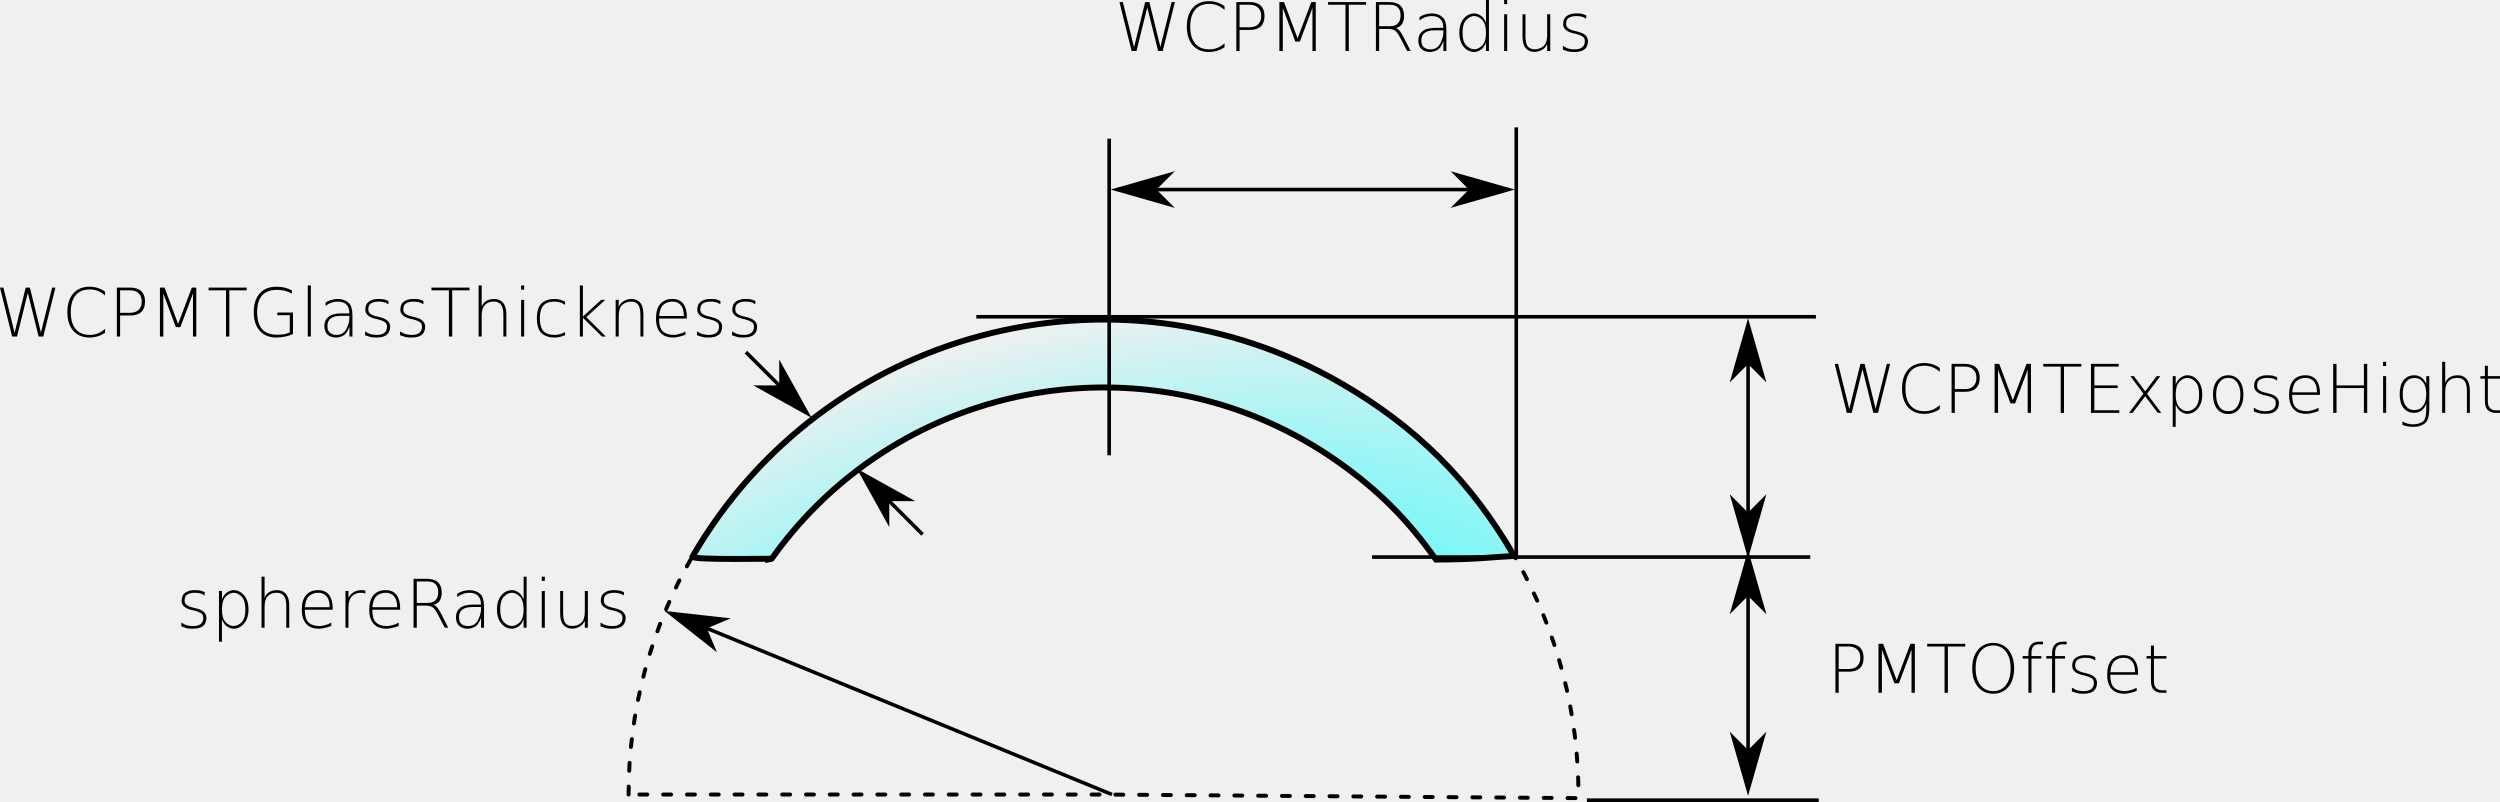
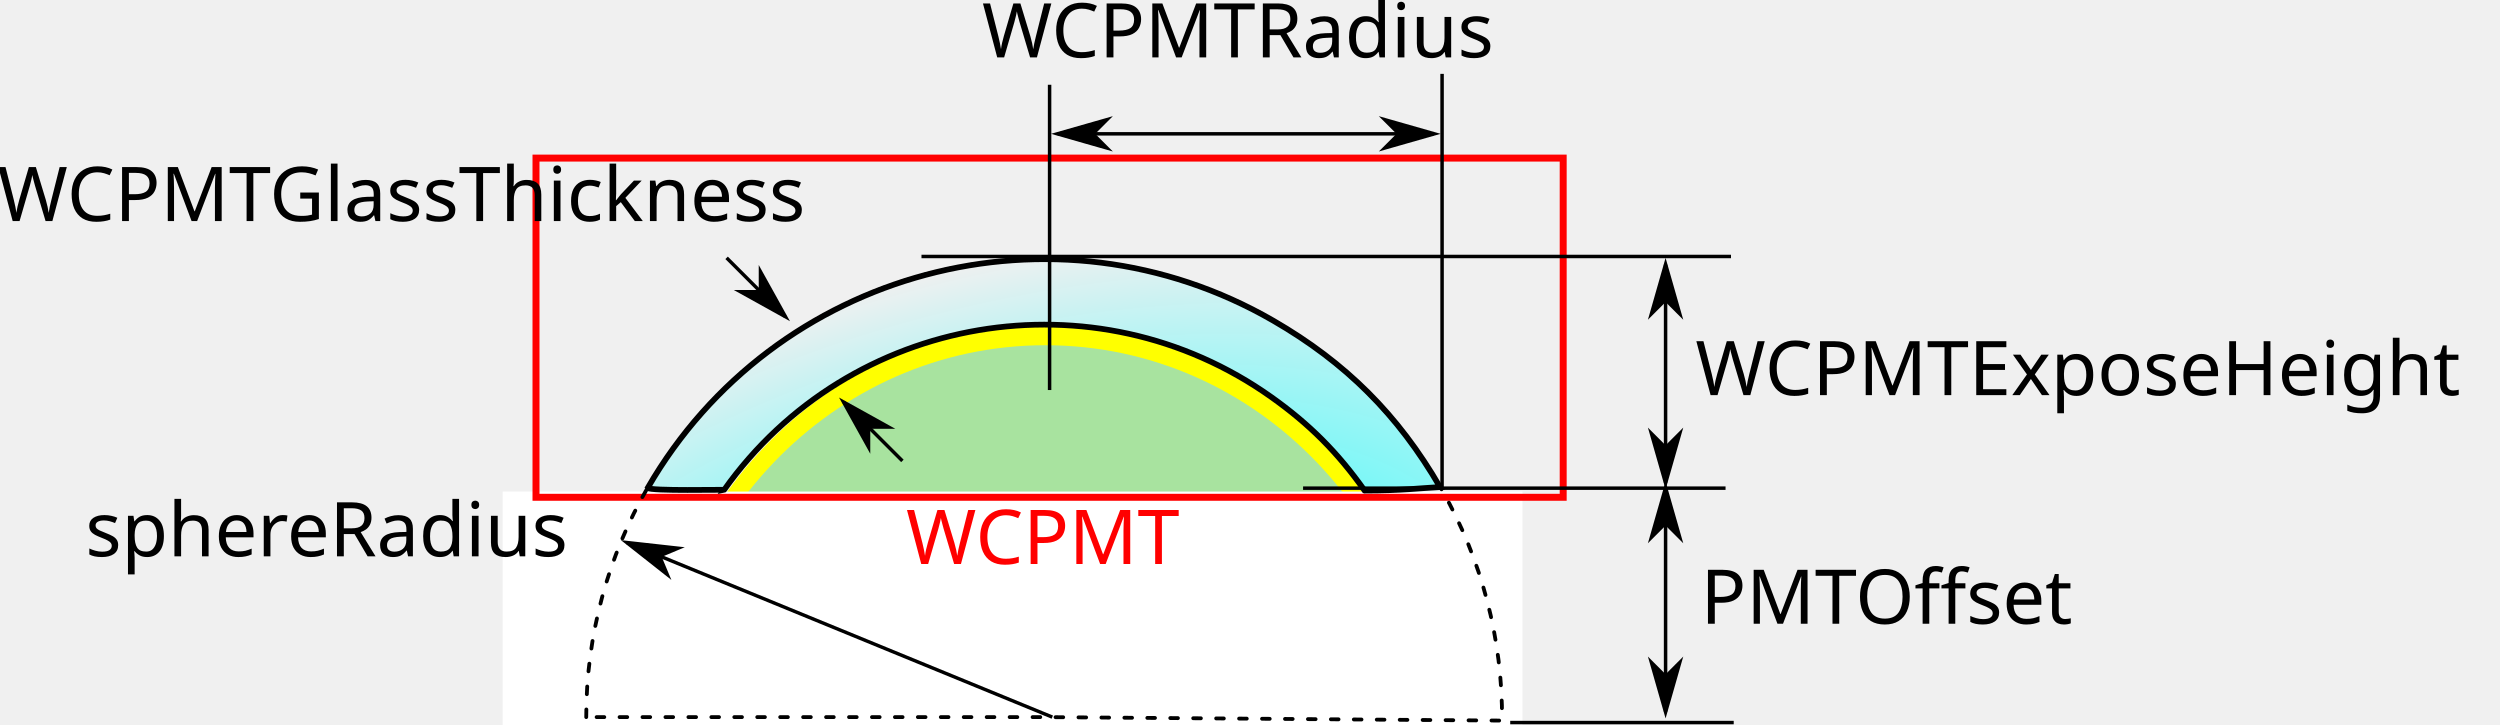
- <svg xmlns="http://www.w3.org/2000/svg" xmlns:xlink="http://www.w3.org/1999/xlink" width="446.658" height="143.285" id="svg21684" version="1.0">
+ <svg xmlns="http://www.w3.org/2000/svg" xmlns:xlink="http://www.w3.org/1999/xlink" version="1.0" width="463.265" height="134.218" id="svg21684">
  <defs id="defs3">
-     <marker orient="auto" refY="0" refX="0" id="Arrow1Lstart" style="overflow:visible">
-       <path id="path3539" d="M 0,0 L 5,-5 L -12.5,0 L 5,5 L 0,0 z" style="fill-rule:evenodd;stroke:#000000;stroke-width:1pt;marker-start:none" transform="matrix(0.8,0,0,0.8,10,0)" />
+     <marker refX="0" refY="0" orient="auto" id="Arrow1Lstart" style="overflow:visible">
+       <path d="M 0,0 5,-5 -12.5,0 5,5 0,0 z" transform="matrix(0.8,0,0,0.8,10,0)" id="path3539" style="fill-rule:evenodd;stroke:#000000;stroke-width:1pt;marker-start:none" />
    </marker>
-     <marker orient="auto" refY="0" refX="0" id="Arrow1Lend" style="overflow:visible">
-       <path id="path3542" d="M 0,0 L 5,-5 L -12.5,0 L 5,5 L 0,0 z" style="fill-rule:evenodd;stroke:#000000;stroke-width:1pt;marker-start:none" transform="matrix(-0.8,0,0,-0.8,-10,0)" />
+     <marker refX="0" refY="0" orient="auto" id="Arrow1Lend" style="overflow:visible">
+       <path d="M 0,0 5,-5 -12.5,0 5,5 0,0 z" transform="matrix(-0.8,0,0,-0.8,-10,0)" id="path3542" style="fill-rule:evenodd;stroke:#000000;stroke-width:1pt;marker-start:none" />
    </marker>
    <linearGradient id="linearGradient22216">
-       <stop style="stop-color:#00ffff;stop-opacity:1;" offset="0" id="stop22218" />
-       <stop style="stop-color:#00ffff;stop-opacity:0;" offset="1" id="stop22220" />
+       <stop id="stop22218" style="stop-color:#00ffff;stop-opacity:1" offset="0" />
+       <stop id="stop22220" style="stop-color:#00ffff;stop-opacity:0" offset="1" />
    </linearGradient>
-     <radialGradient xlink:href="#linearGradient22216" id="radialGradient22222" cx="256.687" cy="-21.316" fx="256.687" fy="-21.316" r="73.94" gradientTransform="matrix(1.989339,-0.4854115,0.2559118,1.048933,-253.6961,349.277)" gradientUnits="userSpaceOnUse" />
+     <radialGradient cx="256.687" cy="-21.316" r="73.94" fx="256.687" fy="-21.316" id="radialGradient22222" xlink:href="#linearGradient22216" gradientUnits="userSpaceOnUse" gradientTransform="matrix(1.989339,-0.4854115,0.2559118,1.048933,-253.6961,349.277)" />
+     <radialGradient xlink:href="#linearGradient22216" id="radialGradient3663" gradientUnits="userSpaceOnUse" gradientTransform="matrix(1.989339,-0.4854115,0.2559118,1.048933,-311.7396,274.2875)" cx="256.687" cy="-21.316" fx="256.687" fy="-21.316" r="73.94" />
  </defs>
-   <g id="layer1" transform="translate(-54.37012,-65.92241)">
-     <path style="fill:none;fill-opacity:1;stroke:#ff0000;stroke-width:3.125;stroke-linecap:round;stroke-miterlimit:4;stroke-dasharray:none;stroke-dashoffset:0;stroke-opacity:1" id="path22203" d="M 169.706,-17.894 A 0,4.546 0 0 1 169.706,-17.894 L 169.706,-17.894 z" />
-     <path style="fill:none;fill-opacity:1;stroke:#000000;stroke-width:0.709;stroke-linecap:round;stroke-miterlimit:4;stroke-dasharray:1.417, 2.835;stroke-dashoffset:0;stroke-opacity:1" id="path22205" d="M 186.878,361.418 A 84.853,84.853 0 1 1 356.581,362.062 L 271.731,361.418 z" transform="translate(-20.20305,-153.5432)" />
-     <path id="path22207" style="fill:url(#radialGradient22222);fill-opacity:1;stroke:#000000;stroke-width:1.063;stroke-linecap:round;stroke-miterlimit:4;stroke-dashoffset:0;stroke-opacity:1" d="M 310.922,165.896 C 317.931,165.883 321.068,165.448 324.895,165.245 C 317.105,151.838 307.437,142.189 294.015,134.425 C 253.471,110.972 201.531,124.843 178.078,165.388 C 178.364,166.031 192.72,165.678 192.223,165.772 C 215.464,133.035 260.895,125.328 293.631,148.569 C 300.679,153.573 305.933,158.838 310.922,165.896 z" />
-     <path style="fill:none;fill-rule:evenodd;stroke:#000000;stroke-width:0.645;stroke-linecap:butt;stroke-linejoin:miter;marker-end:url(#Arrow1Lend);stroke-miterlimit:4;stroke-dasharray:none;stroke-opacity:1" d="M 253.043,207.875 L 174.251,175.55" id="path22224" />
-     <path style="fill:none;fill-rule:evenodd;stroke:#000000;stroke-width:0.645;stroke-linecap:butt;stroke-linejoin:miter;stroke-miterlimit:4;stroke-dasharray:none;stroke-opacity:1" d="M 299.51,165.448 L 377.797,165.448" id="path22745" />
-     <path style="fill:none;fill-rule:evenodd;stroke:#000000;stroke-width:0.645;stroke-linecap:butt;stroke-linejoin:miter;stroke-miterlimit:4;stroke-dasharray:none;stroke-opacity:1" d="M 228.8,122.517 L 378.807,122.517" id="path22747" />
-     <path style="fill:none;fill-rule:evenodd;stroke:#000000;stroke-width:0.645;stroke-linecap:butt;stroke-linejoin:miter;marker-start:url(#Arrow1Lstart);marker-end:url(#Arrow1Lend);stroke-miterlimit:4;stroke-dasharray:none;stroke-opacity:1" d="M 366.685,124.032 L 366.685,164.438" id="path22749" />
-     <path style="fill:none;fill-rule:evenodd;stroke:#000000;stroke-width:0.645;stroke-linecap:butt;stroke-linejoin:miter;stroke-miterlimit:4;stroke-dasharray:none;stroke-opacity:1" d="M 337.896,208.885 L 379.312,208.885" id="path23795" />
-     <path id="path23797" d="M 366.685,165.448 L 366.685,206.864" style="fill:none;fill-rule:evenodd;stroke:#000000;stroke-width:0.645;stroke-linecap:butt;stroke-linejoin:miter;marker-start:url(#Arrow1Lstart);marker-end:url(#Arrow1Lend);stroke-miterlimit:4;stroke-dasharray:none;stroke-opacity:1" />
-     <path style="fill:none;fill-rule:evenodd;stroke:#000000;stroke-width:0.645;stroke-linecap:butt;stroke-linejoin:miter;stroke-miterlimit:4;stroke-dasharray:none;stroke-opacity:1" d="M 252.538,147.266 L 252.538,90.697" id="path23799" />
-     <path style="fill:none;fill-rule:evenodd;stroke:#000000;stroke-width:0.645;stroke-linecap:butt;stroke-linejoin:miter;stroke-miterlimit:4;stroke-dasharray:none;stroke-opacity:1" d="M 325.269,165.448 L 325.269,88.677" id="path23801" />
-     <path style="fill:none;fill-rule:evenodd;stroke:#000000;stroke-width:0.645;stroke-linecap:butt;stroke-linejoin:miter;marker-start:url(#Arrow1Lstart);marker-end:url(#Arrow1Lend);stroke-miterlimit:4;stroke-dasharray:none;stroke-opacity:1" d="M 254.053,99.788 L 323.754,99.788" id="path23803" />
-     <path style="fill:none;fill-rule:evenodd;stroke:#000000;stroke-width:0.645;stroke-linecap:butt;stroke-linejoin:miter;marker-start:none;marker-end:url(#Arrow1Lend);stroke-miterlimit:4;stroke-dasharray:none;stroke-opacity:1" d="M 219.203,161.408 L 208.344,150.548" id="path25368" />
-     <use x="0" y="0" xlink:href="#path25368" id="use26933" transform="matrix(-1,0,0,-1,406.8389,290.2379)" width="744.094" height="1052.362" />
-     <text xml:space="preserve" style="font-size:12px;font-style:normal;font-variant:normal;font-weight:200;font-stretch:normal;text-align:start;line-height:125%;writing-mode:lr-tb;text-anchor:start;fill:#000000;fill-opacity:1;stroke:none;stroke-width:1px;stroke-linecap:butt;stroke-linejoin:miter;stroke-opacity:1;font-family:DejaVu Sans;-inkscape-font-specification:DejaVu Sans Ultra-Light" x="381.333" y="139.689" id="text26935">
-       <tspan id="tspan26937" x="381.333" y="139.689">WCPMTExposeHight</tspan>
-     </text>
-     <text id="text26939" y="189.692" x="380.828" style="font-size:12px;font-style:normal;font-variant:normal;font-weight:200;font-stretch:normal;text-align:start;line-height:125%;writing-mode:lr-tb;text-anchor:start;fill:#000000;fill-opacity:1;stroke:none;stroke-width:1px;stroke-linecap:butt;stroke-linejoin:miter;stroke-opacity:1;font-family:DejaVu Sans;-inkscape-font-specification:DejaVu Sans Ultra-Light" xml:space="preserve">
-       <tspan y="189.692" x="380.828" id="tspan26941">PMTOffset</tspan>
-     </text>
-     <text xml:space="preserve" style="font-size:12px;font-style:normal;font-variant:normal;font-weight:200;font-stretch:normal;text-align:start;line-height:125%;writing-mode:lr-tb;text-anchor:start;fill:#000000;fill-opacity:1;stroke:none;stroke-width:1px;stroke-linecap:butt;stroke-linejoin:miter;stroke-opacity:1;font-family:DejaVu Sans;-inkscape-font-specification:DejaVu Sans Ultra-Light" x="253.548" y="75.04" id="text26943">
-       <tspan id="tspan26945" x="253.548" y="75.04">WCPMTRadius</tspan>
-     </text>
-     <text id="text26947" y="126.052" x="53.538" style="font-size:12px;font-style:normal;font-variant:normal;font-weight:200;font-stretch:normal;text-align:start;line-height:125%;writing-mode:lr-tb;text-anchor:start;fill:#000000;fill-opacity:1;stroke:none;stroke-width:1px;stroke-linecap:butt;stroke-linejoin:miter;stroke-opacity:1;font-family:DejaVu Sans;-inkscape-font-specification:DejaVu Sans Ultra-Light" xml:space="preserve">
-       <tspan y="126.052" x="53.538" id="tspan26949">WCPMTGlassThickness</tspan>
-     </text>
-     <text xml:space="preserve" style="font-size:12px;font-style:normal;font-variant:normal;font-weight:200;font-stretch:normal;text-align:start;line-height:125%;writing-mode:lr-tb;text-anchor:start;fill:#000000;fill-opacity:1;stroke:none;stroke-width:1px;stroke-linecap:butt;stroke-linejoin:miter;stroke-opacity:1;font-family:DejaVu Sans;-inkscape-font-specification:DejaVu Sans Ultra-Light" x="85.863" y="178.075" id="text26951">
-       <tspan id="tspan26953" x="85.863" y="178.075">sphereRadius</tspan>
-     </text>
+   <g id="g2869" transform="translate(-3.673424,-9.067101)">
+     <path transform="matrix(2.714622,0,0,3.764182,-361.0253,-282.2245)" d="m 232.318,113.877 c 0,11.044 -11.915,19.997 -26.614,19.997 -14.698,0 -26.614,-8.953 -26.614,-19.997 0,-11.044 11.915,-19.997 26.614,-19.997 14.698,0 26.614,8.953 26.614,19.997 z" id="path2865" style="fill:#32cd18;fill-opacity:0.376;stroke:#ffff00" />
+     <rect y="100.698" x="97.358" height="129.673" width="187.896" id="rect2867" style="fill:#ffffff;stroke:#ffffff;stroke-width:1.082" />
  </g>
+   <rect style="fill:none;stroke:#ff0000;stroke-width:1.291" id="rect2982" y="29.296" x="99.323" height="62.855" width="190.344" />
+   <path style="fill:none;stroke:#000000;stroke-width:0.709;stroke-linecap:round;stroke-miterlimit:4;stroke-opacity:1;stroke-dasharray:1.417, 2.835;stroke-dashoffset:0" id="path22205" d="m 108.632,132.885 a 84.853,84.853 0 1 1 169.703,0.644 l -84.85,-0.644 z" />
+   <path style="fill:url(#radialGradient3663);fill-opacity:1;stroke:#000000;stroke-width:1.063;stroke-linecap:round;stroke-miterlimit:4;stroke-opacity:1;stroke-dashoffset:0" id="path22207" d="m 252.878,90.907 c 7.009,-0.013 10.146,-0.448 13.973,-0.652 -7.79,-13.407 -17.458,-23.056 -30.88,-30.82 -40.544,-23.453 -92.484,-9.582 -115.937,30.962 0.286,0.643 14.642,0.291 14.144,0.384 23.241,-32.737 68.672,-40.443 101.408,-17.202 7.048,5.003 12.302,10.269 17.29,17.327 z" />
+   <path style="fill:none;stroke:#000000;stroke-width:0.645;stroke-linecap:butt;stroke-linejoin:miter;stroke-miterlimit:4;stroke-opacity:1;stroke-dasharray:none;marker-end:url(#Arrow1Lend)" id="path22224" d="m 195,132.885 -78.792,-32.325" />
+   <path style="fill:none;stroke:#000000;stroke-width:0.645;stroke-linecap:butt;stroke-linejoin:miter;stroke-miterlimit:4;stroke-opacity:1;stroke-dasharray:none" id="path22745" d="m 241.467,90.459 78.287,0" />
+   <path style="fill:none;stroke:#000000;stroke-width:0.645;stroke-linecap:butt;stroke-linejoin:miter;stroke-miterlimit:4;stroke-opacity:1;stroke-dasharray:none" id="path22747" d="m 170.756,47.527 150.008,0" />
+   <path style="fill:none;stroke:#000000;stroke-width:0.645;stroke-linecap:butt;stroke-linejoin:miter;stroke-miterlimit:4;stroke-opacity:1;stroke-dasharray:none;marker-start:url(#Arrow1Lstart);marker-end:url(#Arrow1Lend)" id="path22749" d="m 308.642,49.042 0,40.406" />
+   <path style="fill:none;stroke:#000000;stroke-width:0.645;stroke-linecap:butt;stroke-linejoin:miter;stroke-miterlimit:4;stroke-opacity:1;stroke-dasharray:none" id="path23795" d="m 279.852,133.895 41.416,0" />
+   <path style="fill:none;stroke:#000000;stroke-width:0.645;stroke-linecap:butt;stroke-linejoin:miter;stroke-miterlimit:4;stroke-opacity:1;stroke-dasharray:none;marker-start:url(#Arrow1Lstart);marker-end:url(#Arrow1Lend)" id="path23797" d="m 308.642,90.459 0,41.416" />
+   <path style="fill:none;stroke:#000000;stroke-width:0.645;stroke-linecap:butt;stroke-linejoin:miter;stroke-miterlimit:4;stroke-opacity:1;stroke-dasharray:none" id="path23799" d="m 194.495,72.276 0,-56.569" />
+   <path style="fill:none;stroke:#000000;stroke-width:0.645;stroke-linecap:butt;stroke-linejoin:miter;stroke-miterlimit:4;stroke-opacity:1;stroke-dasharray:none" id="path23801" d="m 267.226,90.459 0,-76.772" />
+   <path style="fill:none;stroke:#000000;stroke-width:0.645;stroke-linecap:butt;stroke-linejoin:miter;stroke-miterlimit:4;stroke-opacity:1;stroke-dasharray:none;marker-start:url(#Arrow1Lstart);marker-end:url(#Arrow1Lend)" id="path23803" d="m 196.01,24.799 69.701,0" />
+   <path style="fill:none;stroke:#000000;stroke-width:0.645;stroke-linecap:butt;stroke-linejoin:miter;stroke-miterlimit:4;stroke-opacity:1;stroke-dasharray:none;marker-start:none;marker-end:url(#Arrow1Lend)" id="path25368" d="M 167.22,85.408 156.361,74.549" />
+   <use xlink:href="#path25368" height="1052.362" width="744.094" y="0" x="0" id="use26933" transform="matrix(-1,0,0,-1,301.8635,133.1878)" />
+   <text style="font-size:14px;font-style:normal;font-variant:normal;font-weight:normal;font-stretch:normal;text-align:start;line-height:125%;writing-mode:lr-tb;text-anchor:start;fill:#000000;fill-opacity:1;stroke:none;font-family:Sans;-inkscape-font-specification:Sans" xml:space="preserve" id="text26935" y="73.228" x="314.173">
+     <tspan style="font-size:14px;font-style:normal;font-variant:normal;font-weight:normal;font-stretch:normal;font-family:Sans;-inkscape-font-specification:Sans" id="tspan26937" y="73.228" x="314.173">WCPMTExposeHeight</tspan>
+   </text>
+   <text style="font-size:14px;font-style:normal;font-variant:normal;font-weight:normal;font-stretch:normal;text-align:start;line-height:125%;writing-mode:lr-tb;text-anchor:start;fill:#000000;fill-opacity:1;stroke:none;font-family:Sans;-inkscape-font-specification:Sans" xml:space="preserve" id="text26939" y="115.585" x="315.138">
+     <tspan style="font-size:14px;font-style:normal;font-variant:normal;font-weight:normal;font-stretch:normal;font-family:Sans;-inkscape-font-specification:Sans" id="tspan26941" y="115.585" x="315.138">PMTOffset</tspan>
+   </text>
+   <text style="font-size:14px;font-style:normal;font-variant:normal;font-weight:normal;font-stretch:normal;text-align:start;line-height:125%;writing-mode:lr-tb;text-anchor:start;fill:#000000;fill-opacity:1;stroke:none;font-family:Sans;-inkscape-font-specification:Sans" xml:space="preserve" id="text26943" y="10.637" x="181.977">
+     <tspan style="font-size:14px;font-style:normal;font-variant:normal;font-weight:normal;font-stretch:normal;font-family:Sans;-inkscape-font-specification:Sans" id="tspan26945" y="10.637" x="181.977">WCPMTRadius</tspan>
+   </text>
+   <text style="font-size:14px;font-style:normal;font-variant:normal;font-weight:normal;font-stretch:normal;text-align:start;line-height:125%;writing-mode:lr-tb;text-anchor:start;fill:#000000;fill-opacity:1;stroke:none;font-family:Sans;-inkscape-font-specification:Sans" xml:space="preserve" id="text26947" y="40.961" x="-0.465">
+     <tspan style="font-size:14px;font-style:normal;font-variant:normal;font-weight:normal;font-stretch:normal;font-family:Sans;-inkscape-font-specification:Sans" id="tspan26949" y="40.961" x="-0.465">WCPMTGlassThickness</tspan>
+   </text>
+   <text style="font-size:14px;font-style:normal;font-variant:normal;font-weight:normal;font-stretch:normal;text-align:start;line-height:125%;writing-mode:lr-tb;text-anchor:start;fill:#000000;fill-opacity:1;stroke:none;font-family:Sans;-inkscape-font-specification:Sans" xml:space="preserve" id="text26951" y="103.086" x="15.819">
+     <tspan style="font-size:14px;font-style:normal;font-variant:normal;font-weight:normal;font-stretch:normal;font-family:Sans;-inkscape-font-specification:Sans" id="tspan26953" y="103.086" x="15.819">sphereRadius</tspan>
+   </text>
+   <text style="font-size:40px;font-style:normal;font-weight:normal;fill:#000000;fill-opacity:1;stroke:none;font-family:Bitstream Vera Sans" xml:space="preserve" id="text2984" y="32.192" x="297.352">
+     <tspan id="tspan2986" y="32.192" x="297.352" />
+   </text>
+   <text style="font-size:14px;font-style:normal;font-variant:normal;font-weight:normal;font-stretch:normal;fill:#000000;fill-opacity:1;stroke:none;font-family:Sans;-inkscape-font-specification:Sans" xml:space="preserve" id="text2988" y="104.509" x="167.899">
+     <tspan style="font-size:14px;font-style:normal;font-variant:normal;font-weight:normal;font-stretch:normal;fill:#ff0000;font-family:Sans;-inkscape-font-specification:Terminus" id="tspan2990" y="104.509" x="167.899">WCPMT</tspan>
+   </text>
</svg>
